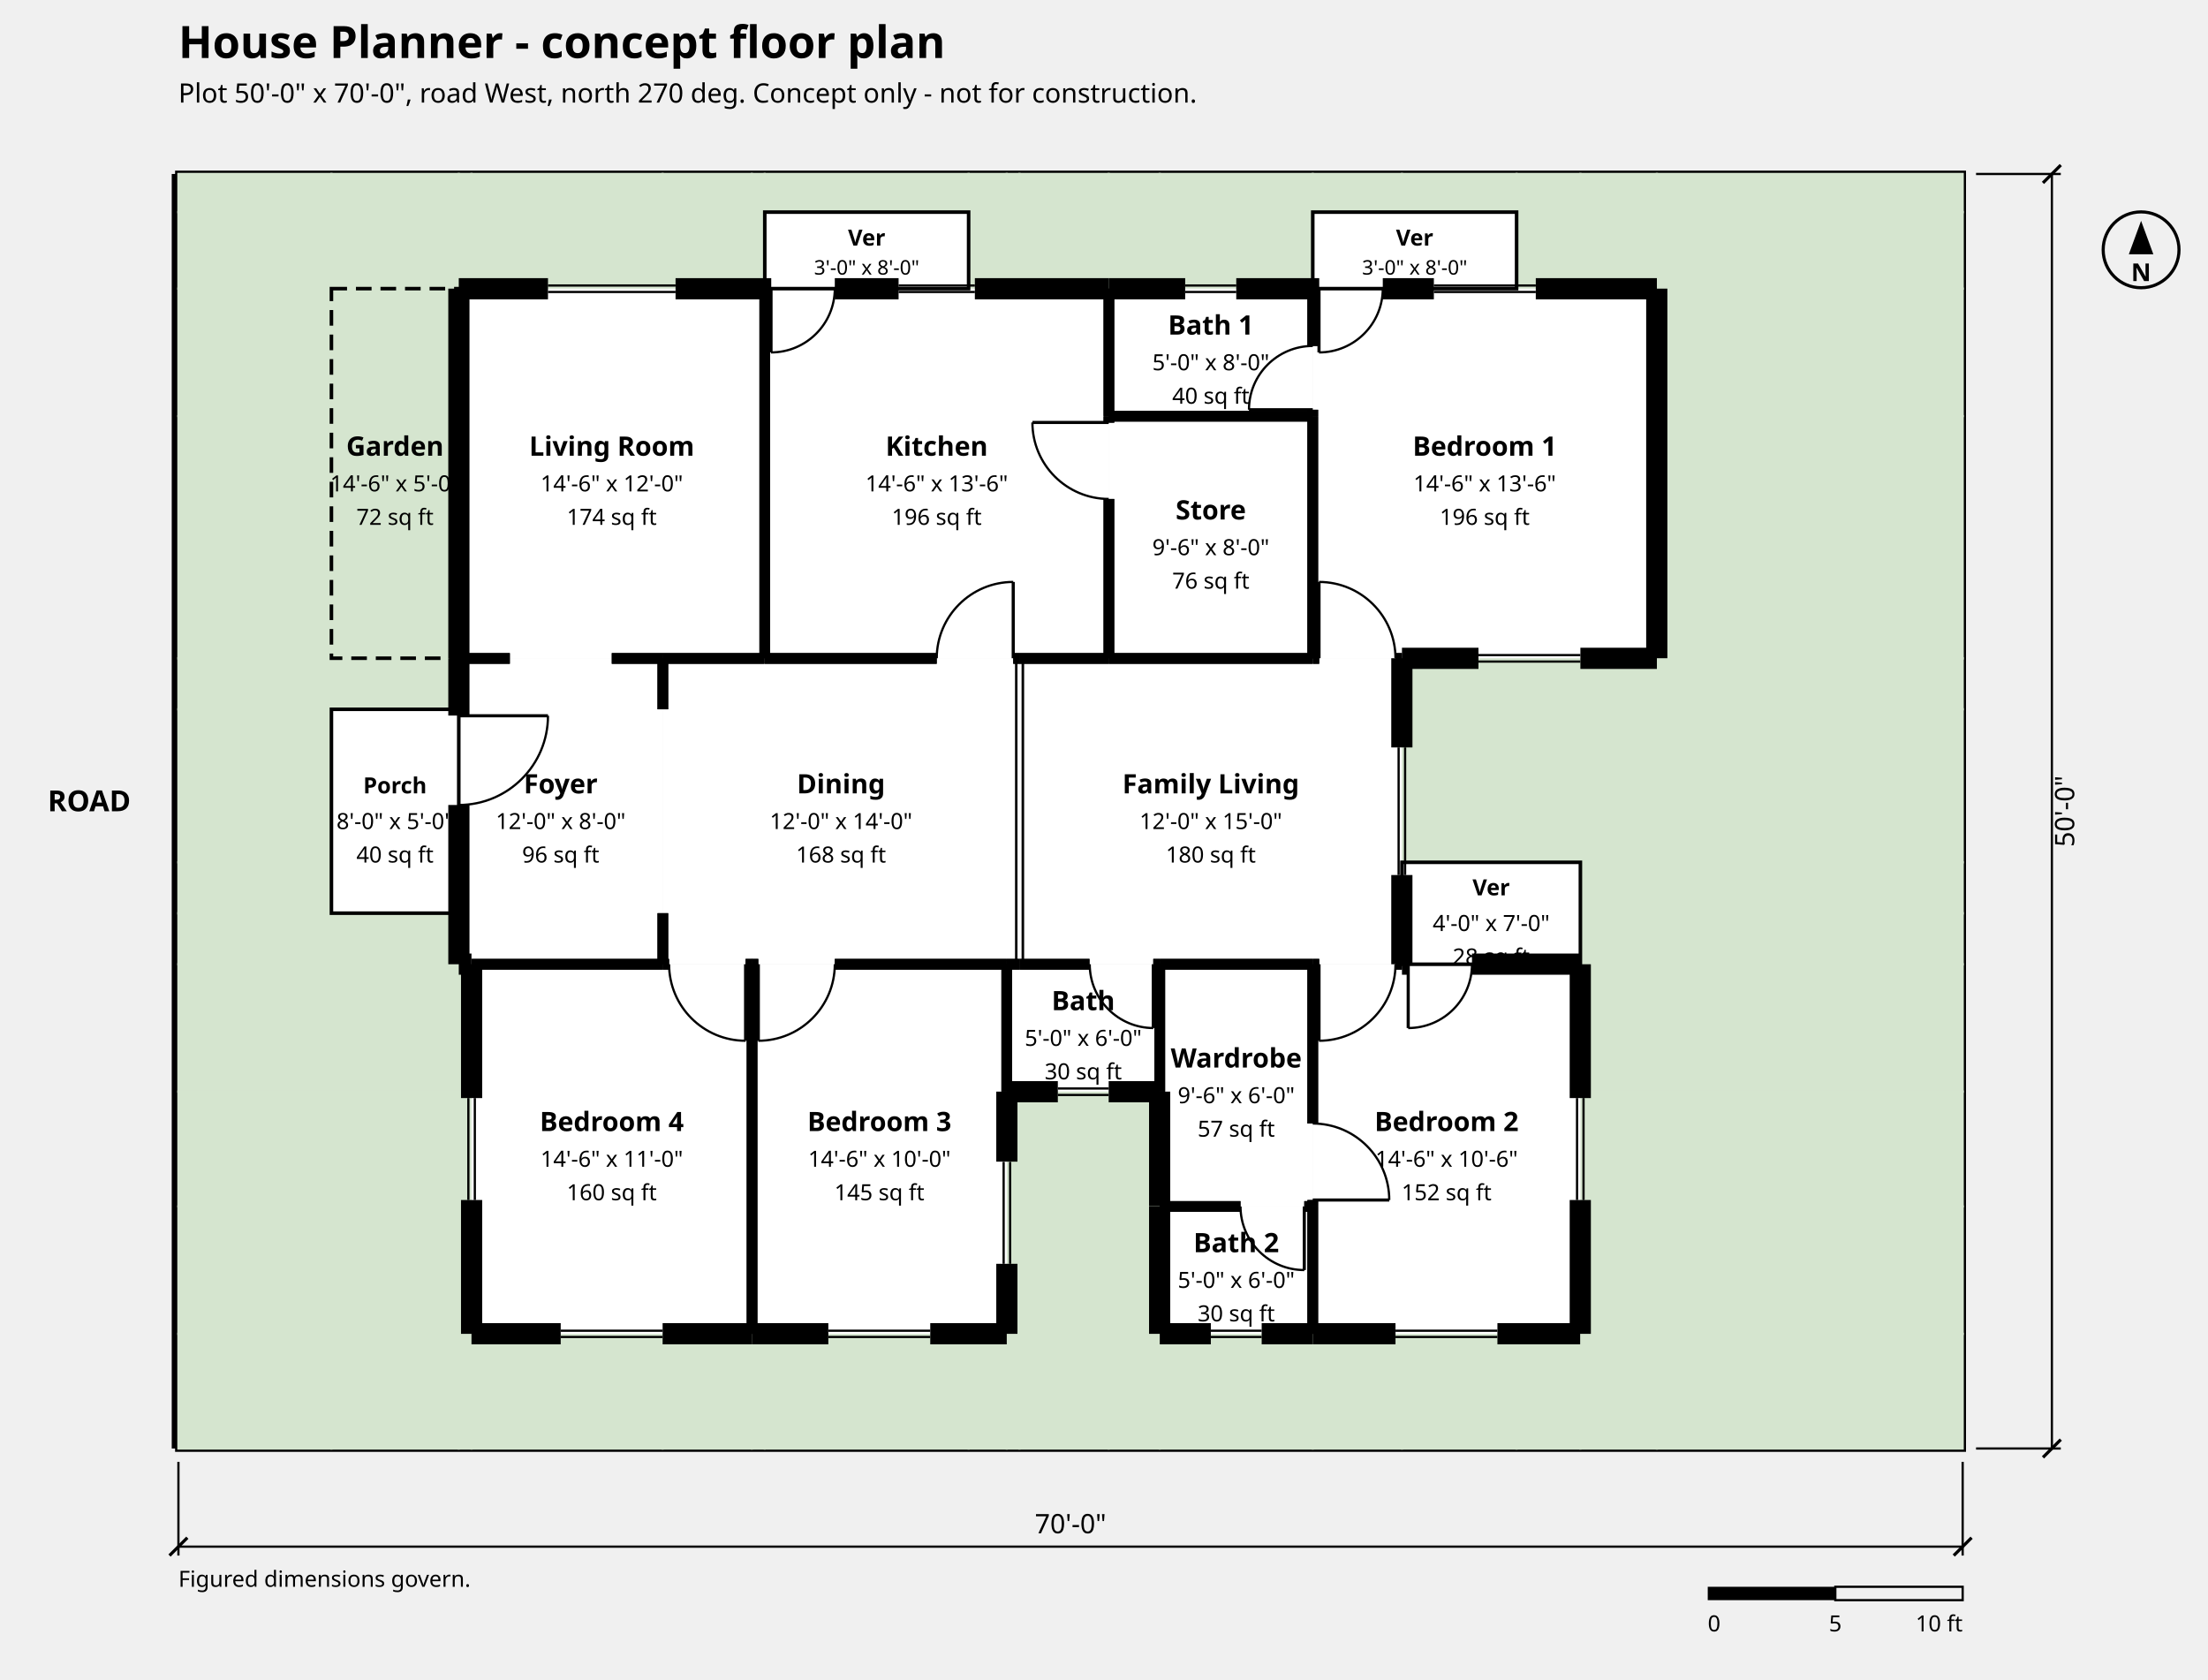
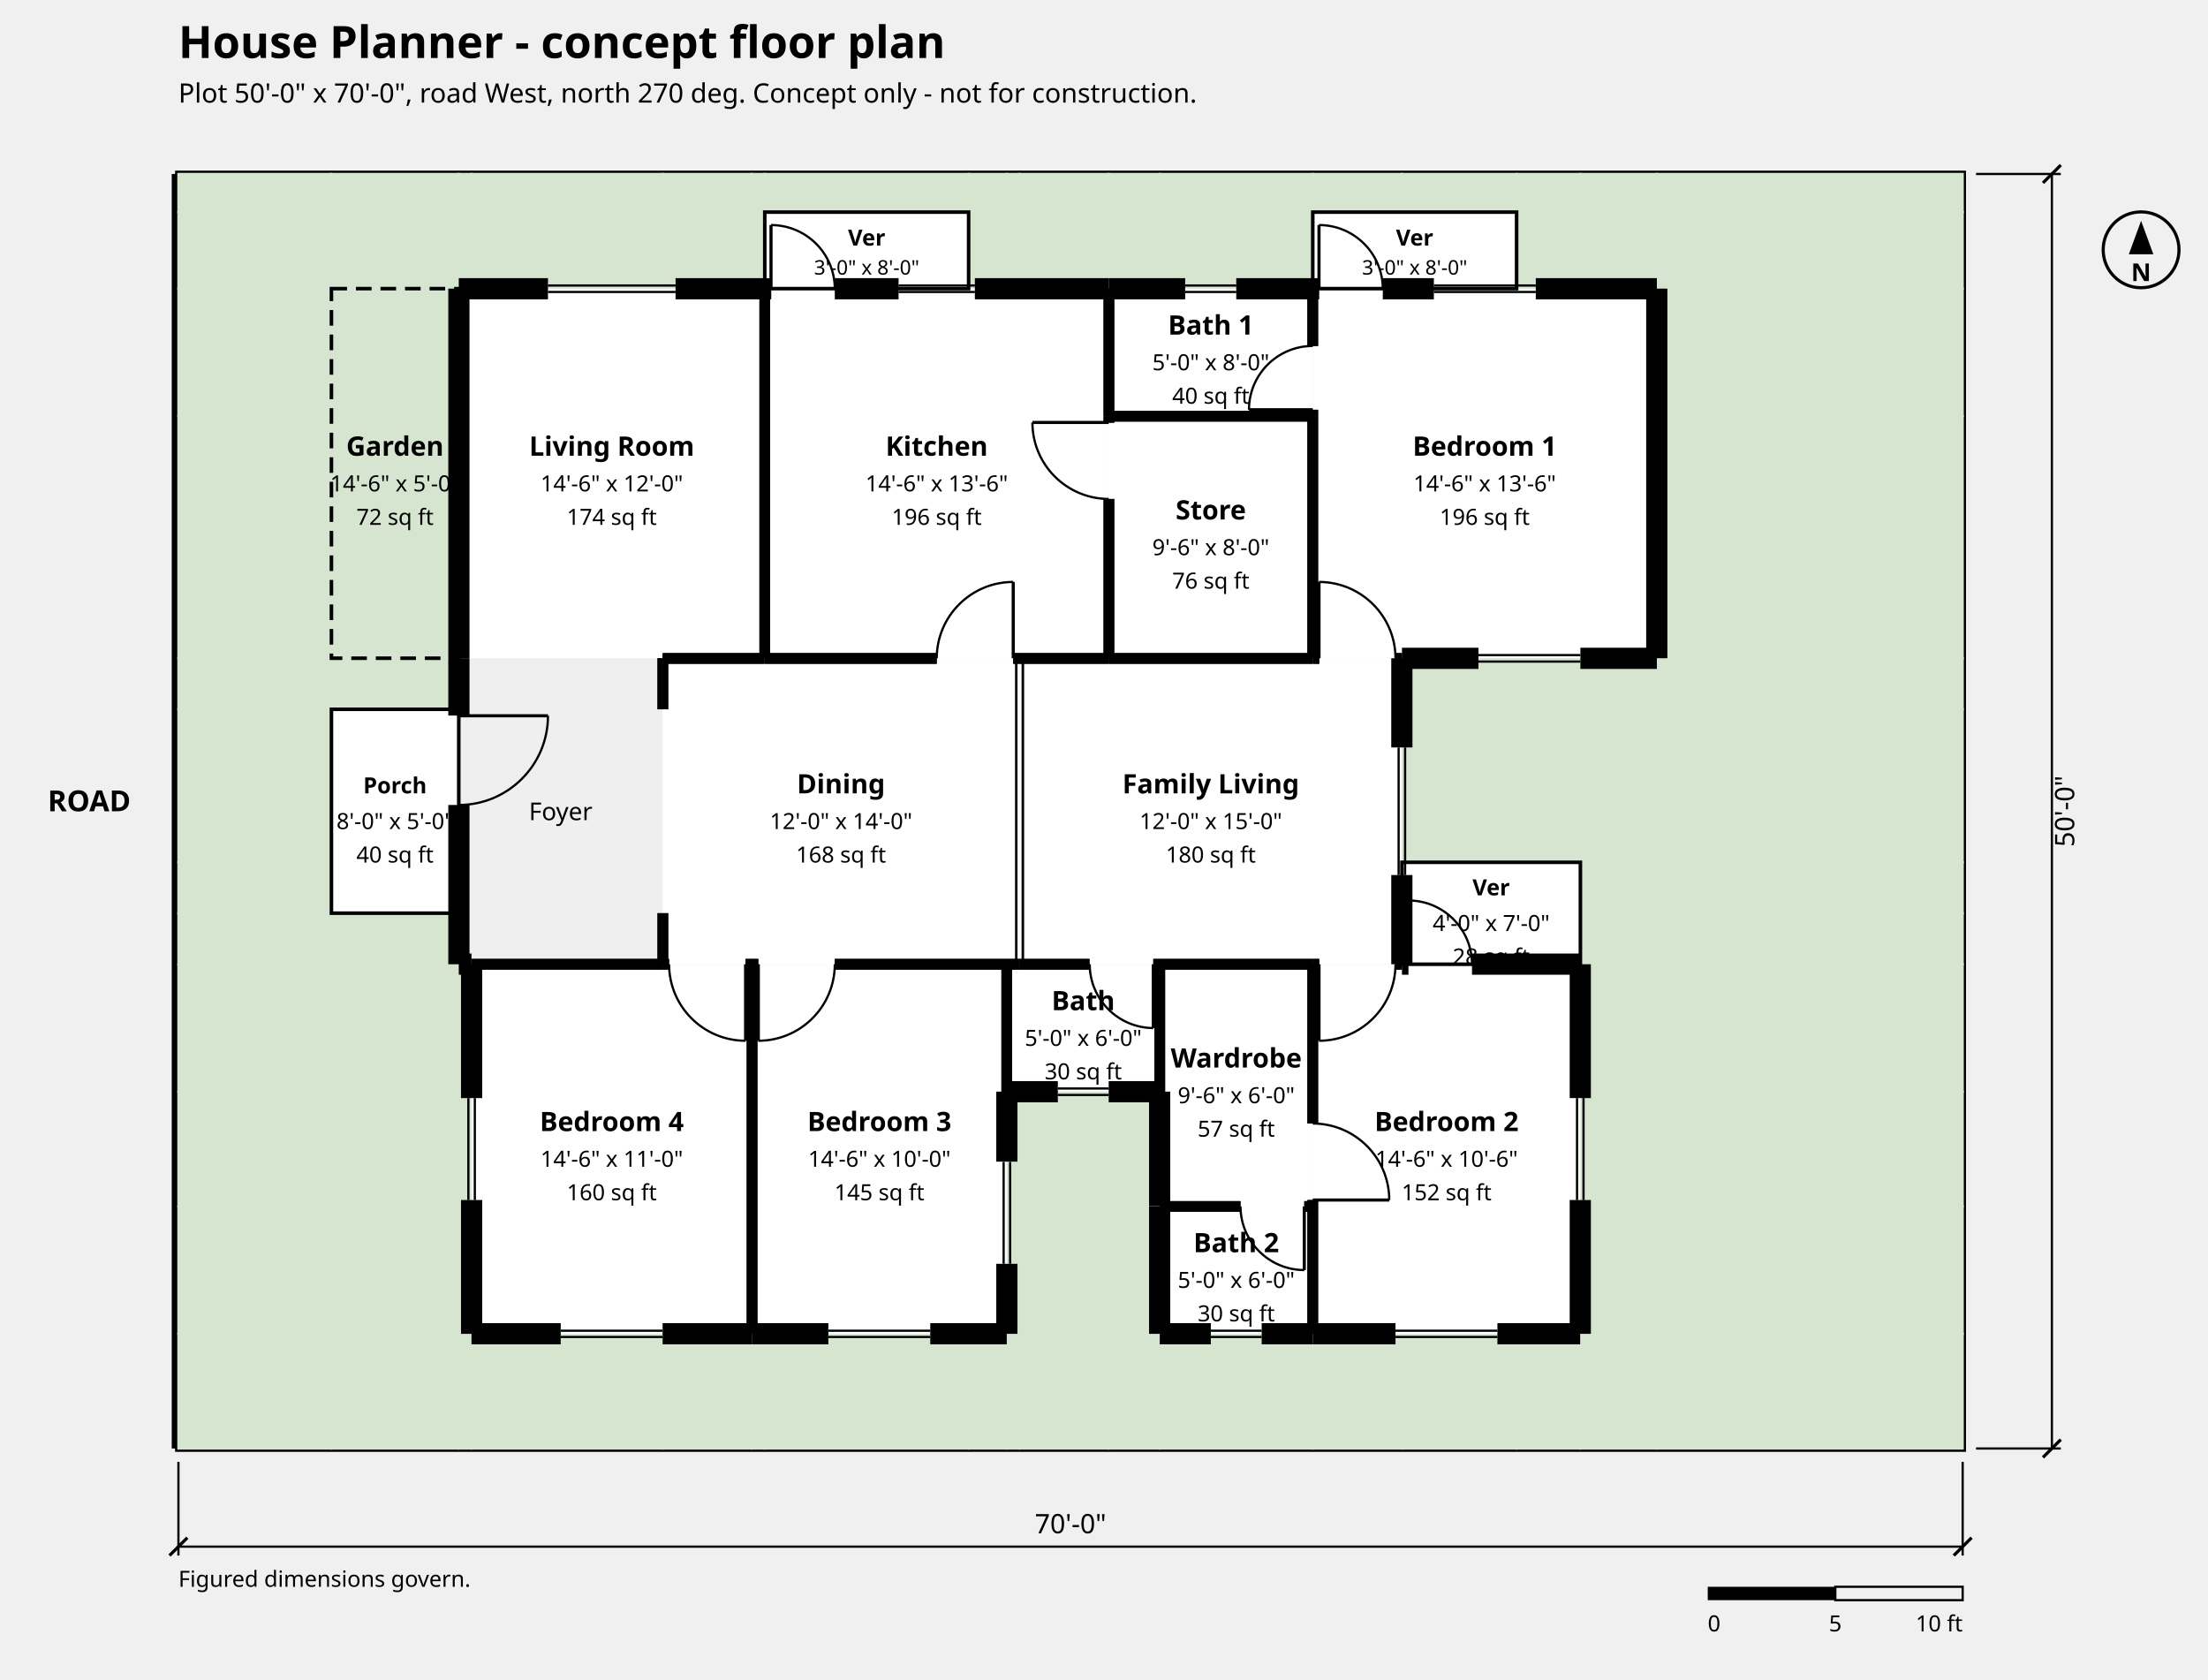
<svg xmlns="http://www.w3.org/2000/svg" viewBox="0 0 990 753" style="width:100%;height:auto;max-width:960px;background:#fff" font-family="sans-serif">
  <text x="80" y="26" font-size="20" font-weight="bold">House Planner - concept floor plan</text>
  <text x="80" y="46" font-size="12">Plot 50'-0" x 70'-0", road West, north 270 deg. Concept only - not for construction.</text>
  <rect x="80.0" y="78.0" width="800.0" height="571.4" fill="none" stroke="#000" stroke-width="3" />
  <rect x="148.6" y="95.1" width="685.7" height="537.1" fill="none" stroke="#000" stroke-width="1.2" stroke-dasharray="7 4" />
  <text x="152.6" y="109.1" font-size="10">setback line</text>
  <line x1="80.0" y1="78.0" x2="80.0" y2="649.4" stroke="#000" stroke-width="6" />
  <text x="40.0" y="363.7" font-size="13" font-weight="bold" text-anchor="middle">ROAD</text>
  <rect x="79.5" y="77.5" width="69.6" height="18.1" fill="#d5e5cf" stroke="none" />
  <rect x="148.1" y="77.5" width="58.1" height="18.1" fill="#d5e5cf" stroke="none" />
  <rect x="205.2" y="77.5" width="6.7" height="18.1" fill="#d5e5cf" stroke="none" />
  <rect x="210.9" y="77.5" width="86.7" height="18.1" fill="#d5e5cf" stroke="none" />
  <rect x="296.6" y="77.5" width="41.0" height="18.1" fill="#d5e5cf" stroke="none" />
  <rect x="336.6" y="77.5" width="6.7" height="18.1" fill="#d5e5cf" stroke="none" />
  <rect x="342.4" y="77.5" width="92.4" height="18.1" fill="#d5e5cf" stroke="none" />
  <rect x="433.8" y="77.5" width="18.1" height="18.1" fill="#d5e5cf" stroke="none" />
  <rect x="450.9" y="77.5" width="6.7" height="18.1" fill="#d5e5cf" stroke="none" />
  <rect x="456.6" y="77.5" width="41.0" height="18.1" fill="#d5e5cf" stroke="none" />
  <rect x="496.6" y="77.5" width="23.9" height="18.1" fill="#d5e5cf" stroke="none" />
  <rect x="519.5" y="77.5" width="69.6" height="18.1" fill="#d5e5cf" stroke="none" />
  <rect x="588.1" y="77.5" width="41.0" height="18.1" fill="#d5e5cf" stroke="none" />
  <rect x="628.1" y="77.5" width="52.4" height="18.1" fill="#d5e5cf" stroke="none" />
  <rect x="679.5" y="77.5" width="29.6" height="18.1" fill="#d5e5cf" stroke="none" />
  <rect x="708.1" y="77.5" width="35.3" height="18.1" fill="#d5e5cf" stroke="none" />
  <rect x="742.4" y="77.5" width="138.1" height="18.1" fill="#d5e5cf" stroke="none" />
  <rect x="79.5" y="94.6" width="69.6" height="35.3" fill="#d5e5cf" stroke="none" />
  <rect x="148.1" y="94.6" width="58.1" height="35.3" fill="#d5e5cf" stroke="none" />
  <rect x="205.2" y="94.6" width="6.7" height="35.3" fill="#d5e5cf" stroke="none" />
  <rect x="210.9" y="94.6" width="86.7" height="35.3" fill="#d5e5cf" stroke="none" />
  <rect x="296.6" y="94.6" width="41.0" height="35.3" fill="#d5e5cf" stroke="none" />
  <rect x="336.6" y="94.6" width="6.7" height="35.3" fill="#d5e5cf" stroke="none" />
  <rect x="433.8" y="94.6" width="18.1" height="35.3" fill="#d5e5cf" stroke="none" />
  <rect x="450.9" y="94.6" width="6.7" height="35.3" fill="#d5e5cf" stroke="none" />
  <rect x="456.6" y="94.6" width="41.0" height="35.3" fill="#d5e5cf" stroke="none" />
  <rect x="496.6" y="94.6" width="23.9" height="35.3" fill="#d5e5cf" stroke="none" />
  <rect x="519.5" y="94.6" width="69.6" height="35.3" fill="#d5e5cf" stroke="none" />
  <rect x="679.5" y="94.6" width="29.6" height="35.3" fill="#d5e5cf" stroke="none" />
  <rect x="708.1" y="94.6" width="35.3" height="35.3" fill="#d5e5cf" stroke="none" />
  <rect x="742.4" y="94.6" width="138.1" height="35.3" fill="#d5e5cf" stroke="none" />
  <rect x="79.5" y="128.9" width="69.6" height="58.1" fill="#d5e5cf" stroke="none" />
  <rect x="742.4" y="128.9" width="138.1" height="58.1" fill="#d5e5cf" stroke="none" />
  <rect x="79.5" y="186.1" width="69.6" height="109.6" fill="#d5e5cf" stroke="none" />
  <rect x="742.4" y="186.1" width="138.1" height="109.6" fill="#d5e5cf" stroke="none" />
  <rect x="79.5" y="294.6" width="69.6" height="23.9" fill="#d5e5cf" stroke="none" />
  <rect x="148.1" y="294.6" width="58.1" height="23.9" fill="#d5e5cf" stroke="none" />
  <rect x="628.1" y="294.6" width="52.4" height="23.9" fill="#d5e5cf" stroke="none" />
  <rect x="679.5" y="294.6" width="29.6" height="23.9" fill="#d5e5cf" stroke="none" />
  <rect x="708.1" y="294.6" width="35.3" height="23.9" fill="#d5e5cf" stroke="none" />
  <rect x="742.4" y="294.6" width="138.1" height="23.9" fill="#d5e5cf" stroke="none" />
  <rect x="79.5" y="317.5" width="69.6" height="69.6" fill="#d5e5cf" stroke="none" />
  <rect x="628.1" y="317.5" width="52.4" height="69.6" fill="#d5e5cf" stroke="none" />
  <rect x="679.5" y="317.5" width="29.6" height="69.6" fill="#d5e5cf" stroke="none" />
  <rect x="708.1" y="317.5" width="35.3" height="69.6" fill="#d5e5cf" stroke="none" />
  <rect x="742.4" y="317.5" width="138.1" height="69.6" fill="#d5e5cf" stroke="none" />
  <rect x="79.5" y="386.1" width="69.6" height="23.9" fill="#d5e5cf" stroke="none" />
  <rect x="708.1" y="386.1" width="35.3" height="23.9" fill="#d5e5cf" stroke="none" />
  <rect x="742.4" y="386.1" width="138.1" height="23.9" fill="#d5e5cf" stroke="none" />
  <rect x="79.5" y="408.9" width="69.6" height="23.9" fill="#d5e5cf" stroke="none" />
  <rect x="148.1" y="408.9" width="58.1" height="23.9" fill="#d5e5cf" stroke="none" />
  <rect x="708.1" y="408.9" width="35.3" height="23.9" fill="#d5e5cf" stroke="none" />
  <rect x="742.4" y="408.9" width="138.1" height="23.9" fill="#d5e5cf" stroke="none" />
  <rect x="79.5" y="431.8" width="69.6" height="58.1" fill="#d5e5cf" stroke="none" />
  <rect x="148.1" y="431.8" width="58.1" height="58.1" fill="#d5e5cf" stroke="none" />
  <rect x="205.2" y="431.8" width="6.7" height="58.1" fill="#d5e5cf" stroke="none" />
  <rect x="708.1" y="431.8" width="35.3" height="58.1" fill="#d5e5cf" stroke="none" />
  <rect x="742.4" y="431.8" width="138.1" height="58.1" fill="#d5e5cf" stroke="none" />
  <rect x="79.5" y="488.9" width="69.6" height="52.4" fill="#d5e5cf" stroke="none" />
  <rect x="148.1" y="488.9" width="58.1" height="52.4" fill="#d5e5cf" stroke="none" />
  <rect x="205.2" y="488.9" width="6.7" height="52.4" fill="#d5e5cf" stroke="none" />
  <rect x="450.9" y="488.9" width="6.7" height="52.4" fill="#d5e5cf" stroke="none" />
  <rect x="456.6" y="488.9" width="41.0" height="52.4" fill="#d5e5cf" stroke="none" />
  <rect x="496.6" y="488.9" width="23.9" height="52.4" fill="#d5e5cf" stroke="none" />
  <rect x="708.1" y="488.9" width="35.3" height="52.4" fill="#d5e5cf" stroke="none" />
  <rect x="742.4" y="488.9" width="138.1" height="52.4" fill="#d5e5cf" stroke="none" />
  <rect x="79.5" y="540.4" width="69.6" height="58.1" fill="#d5e5cf" stroke="none" />
  <rect x="148.1" y="540.4" width="58.1" height="58.1" fill="#d5e5cf" stroke="none" />
  <rect x="205.2" y="540.4" width="6.7" height="58.1" fill="#d5e5cf" stroke="none" />
  <rect x="450.9" y="540.4" width="6.7" height="58.1" fill="#d5e5cf" stroke="none" />
  <rect x="456.6" y="540.4" width="41.0" height="58.1" fill="#d5e5cf" stroke="none" />
  <rect x="496.6" y="540.4" width="23.9" height="58.1" fill="#d5e5cf" stroke="none" />
  <rect x="708.1" y="540.4" width="35.3" height="58.1" fill="#d5e5cf" stroke="none" />
  <rect x="742.4" y="540.4" width="138.1" height="58.1" fill="#d5e5cf" stroke="none" />
  <rect x="79.5" y="597.5" width="69.6" height="52.4" fill="#d5e5cf" stroke="none" />
  <rect x="148.1" y="597.5" width="58.1" height="52.4" fill="#d5e5cf" stroke="none" />
  <rect x="205.2" y="597.5" width="6.7" height="52.4" fill="#d5e5cf" stroke="none" />
  <rect x="210.9" y="597.5" width="86.7" height="52.4" fill="#d5e5cf" stroke="none" />
  <rect x="296.6" y="597.5" width="41.0" height="52.4" fill="#d5e5cf" stroke="none" />
  <rect x="336.6" y="597.5" width="6.7" height="52.4" fill="#d5e5cf" stroke="none" />
  <rect x="342.4" y="597.5" width="92.4" height="52.4" fill="#d5e5cf" stroke="none" />
  <rect x="433.8" y="597.5" width="18.1" height="52.4" fill="#d5e5cf" stroke="none" />
  <rect x="450.9" y="597.5" width="6.7" height="52.4" fill="#d5e5cf" stroke="none" />
  <rect x="456.6" y="597.5" width="41.0" height="52.4" fill="#d5e5cf" stroke="none" />
  <rect x="496.6" y="597.5" width="23.9" height="52.4" fill="#d5e5cf" stroke="none" />
  <rect x="519.5" y="597.5" width="69.6" height="52.4" fill="#d5e5cf" stroke="none" />
  <rect x="588.1" y="597.5" width="41.0" height="52.4" fill="#d5e5cf" stroke="none" />
  <rect x="628.1" y="597.5" width="52.4" height="52.4" fill="#d5e5cf" stroke="none" />
  <rect x="679.5" y="597.5" width="29.6" height="52.4" fill="#d5e5cf" stroke="none" />
  <rect x="708.1" y="597.5" width="35.3" height="52.4" fill="#d5e5cf" stroke="none" />
  <rect x="742.4" y="597.5" width="138.1" height="52.4" fill="#d5e5cf" stroke="none" />
  <g>
-     <rect x="205.7" y="295.1" width="91.4" height="137.1" fill="#fff" stroke="none" />
-     <text x="251.4" y="355.7" font-size="12" font-weight="bold" text-anchor="middle">Foyer</text>
-     <text x="251.4" y="371.7" font-size="10" text-anchor="middle">12'-0" x 8'-0"</text>
-     <text x="251.4" y="386.7" font-size="10" text-anchor="middle">96 sq ft</text>
+     <rect x="205.7" y="295.1" width="91.4" height="137.1" fill="#efefef" stroke="none" />
+     <text x="251.4" y="367.7" font-size="11" text-anchor="middle">Foyer</text>
  </g>
  <g>
    <rect x="297.1" y="295.1" width="160.0" height="137.1" fill="#fff" stroke="none" />
    <text x="377.1" y="355.7" font-size="12" font-weight="bold" text-anchor="middle">Dining</text>
    <text x="377.1" y="371.7" font-size="10" text-anchor="middle">12'-0" x 14'-0"</text>
    <text x="377.1" y="386.7" font-size="10" text-anchor="middle">168 sq ft</text>
  </g>
  <g>
    <rect x="457.1" y="295.1" width="171.4" height="137.1" fill="#fff" stroke="none" />
    <text x="542.9" y="355.7" font-size="12" font-weight="bold" text-anchor="middle">Family Living</text>
    <text x="542.9" y="371.7" font-size="10" text-anchor="middle">12'-0" x 15'-0"</text>
    <text x="542.9" y="386.7" font-size="10" text-anchor="middle">180 sq ft</text>
  </g>
  <g>
    <rect x="588.6" y="129.4" width="154.3" height="165.7" fill="#fff" stroke="none" />
    <text x="665.7" y="204.3" font-size="12" font-weight="bold" text-anchor="middle">Bedroom 1</text>
    <text x="665.7" y="220.3" font-size="10" text-anchor="middle">14'-6" x 13'-6"</text>
    <text x="665.7" y="235.3" font-size="10" text-anchor="middle">196 sq ft</text>
  </g>
  <g>
    <rect x="497.1" y="129.4" width="91.4" height="57.1" fill="#fff" stroke="none" />
    <text x="542.9" y="150.0" font-size="12" font-weight="bold" text-anchor="middle">Bath 1</text>
    <text x="542.9" y="166.0" font-size="10" text-anchor="middle">5'-0" x 8'-0"</text>
    <text x="542.9" y="181.0" font-size="10" text-anchor="middle">40 sq ft</text>
  </g>
  <g>
    <rect x="497.1" y="186.6" width="91.4" height="108.6" fill="#fff" stroke="none" />
    <text x="542.9" y="232.9" font-size="12" font-weight="bold" text-anchor="middle">Store</text>
    <text x="542.9" y="248.9" font-size="10" text-anchor="middle">9'-6" x 8'-0"</text>
    <text x="542.9" y="263.9" font-size="10" text-anchor="middle">76 sq ft</text>
  </g>
  <g>
    <rect x="342.9" y="129.4" width="154.3" height="165.7" fill="#fff" stroke="none" />
    <text x="420.0" y="204.3" font-size="12" font-weight="bold" text-anchor="middle">Kitchen</text>
    <text x="420.0" y="220.3" font-size="10" text-anchor="middle">14'-6" x 13'-6"</text>
    <text x="420.0" y="235.3" font-size="10" text-anchor="middle">196 sq ft</text>
  </g>
  <g>
    <rect x="205.7" y="129.4" width="137.1" height="165.7" fill="#fff" stroke="none" />
    <text x="274.3" y="204.3" font-size="12" font-weight="bold" text-anchor="middle">Living Room</text>
    <text x="274.3" y="220.3" font-size="10" text-anchor="middle">14'-6" x 12'-0"</text>
    <text x="274.3" y="235.3" font-size="10" text-anchor="middle">174 sq ft</text>
  </g>
  <g>
    <rect x="588.6" y="432.3" width="120.0" height="165.7" fill="#fff" stroke="none" />
    <text x="648.6" y="507.1" font-size="12" font-weight="bold" text-anchor="middle">Bedroom 2</text>
    <text x="648.6" y="523.1" font-size="10" text-anchor="middle">14'-6" x 10'-6"</text>
    <text x="648.6" y="538.1" font-size="10" text-anchor="middle">152 sq ft</text>
  </g>
  <g>
    <rect x="520.0" y="540.9" width="68.6" height="57.1" fill="#fff" stroke="none" />
    <text x="554.3" y="561.4" font-size="12" font-weight="bold" text-anchor="middle">Bath 2</text>
    <text x="554.3" y="577.4" font-size="10" text-anchor="middle">5'-0" x 6'-0"</text>
    <text x="554.3" y="592.4" font-size="10" text-anchor="middle">30 sq ft</text>
  </g>
  <g>
    <rect x="520.0" y="432.3" width="68.6" height="108.6" fill="#fff" stroke="none" />
    <text x="554.3" y="478.6" font-size="12" font-weight="bold" text-anchor="middle">Wardrobe</text>
    <text x="554.3" y="494.6" font-size="10" text-anchor="middle">9'-6" x 6'-0"</text>
    <text x="554.3" y="509.6" font-size="10" text-anchor="middle">57 sq ft</text>
  </g>
  <g>
    <rect x="451.4" y="432.3" width="68.6" height="57.1" fill="#fff" stroke="none" />
    <text x="485.7" y="452.9" font-size="12" font-weight="bold" text-anchor="middle">Bath</text>
    <text x="485.7" y="468.9" font-size="10" text-anchor="middle">5'-0" x 6'-0"</text>
    <text x="485.7" y="483.9" font-size="10" text-anchor="middle">30 sq ft</text>
  </g>
  <g>
    <rect x="337.1" y="432.3" width="114.3" height="165.7" fill="#fff" stroke="none" />
    <text x="394.3" y="507.1" font-size="12" font-weight="bold" text-anchor="middle">Bedroom 3</text>
    <text x="394.3" y="523.1" font-size="10" text-anchor="middle">14'-6" x 10'-0"</text>
    <text x="394.3" y="538.1" font-size="10" text-anchor="middle">145 sq ft</text>
  </g>
  <g>
    <rect x="211.4" y="432.3" width="125.7" height="165.7" fill="#fff" stroke="none" />
    <text x="274.3" y="507.1" font-size="12" font-weight="bold" text-anchor="middle">Bedroom 4</text>
    <text x="274.3" y="523.1" font-size="10" text-anchor="middle">14'-6" x 11'-0"</text>
    <text x="274.3" y="538.1" font-size="10" text-anchor="middle">160 sq ft</text>
  </g>
  <g>
    <rect x="148.6" y="129.4" width="57.1" height="165.7" fill="#d5e5cf" stroke="#000" stroke-width="1.6" stroke-dasharray="7 4" />
    <text x="177.1" y="204.3" font-size="12" font-weight="bold" text-anchor="middle">Garden</text>
    <text x="177.1" y="220.3" font-size="10" text-anchor="middle">14'-6" x 5'-0"</text>
    <text x="177.1" y="235.3" font-size="10" text-anchor="middle">72 sq ft</text>
  </g>
  <g>
    <rect x="148.6" y="318.0" width="57.1" height="91.4" fill="#fff" stroke="#000" stroke-width="1.6" />
    <text x="177.1" y="355.7" font-size="10" font-weight="bold" text-anchor="middle">Porch</text>
    <text x="177.1" y="371.7" font-size="10" text-anchor="middle">8'-0" x 5'-0"</text>
    <text x="177.1" y="386.7" font-size="10" text-anchor="middle">40 sq ft</text>
  </g>
  <g>
    <rect x="588.6" y="95.1" width="91.4" height="34.3" fill="#fff" stroke="#000" stroke-width="1.6" />
    <text x="634.3" y="110.1" font-size="10" font-weight="bold" text-anchor="middle">Ver</text>
    <text x="634.3" y="123.1" font-size="9" text-anchor="middle">3'-0" x 8'-0"</text>
  </g>
  <g>
    <rect x="628.6" y="386.6" width="80.0" height="45.7" fill="#fff" stroke="#000" stroke-width="1.6" />
    <text x="668.6" y="401.4" font-size="10" font-weight="bold" text-anchor="middle">Ver</text>
    <text x="668.6" y="417.4" font-size="10" text-anchor="middle">4'-0" x 7'-0"</text>
    <text x="668.6" y="432.4" font-size="10" text-anchor="middle">28 sq ft</text>
  </g>
  <g>
    <rect x="342.9" y="95.1" width="91.4" height="34.3" fill="#fff" stroke="#000" stroke-width="1.6" />
    <text x="388.6" y="110.1" font-size="10" font-weight="bold" text-anchor="middle">Ver</text>
    <text x="388.6" y="123.1" font-size="9" text-anchor="middle">3'-0" x 8'-0"</text>
  </g>
  <rect x="294.8" y="295.1" width="4.8" height="22.9" fill="#000" stroke="none" />
  <rect x="294.8" y="409.4" width="4.8" height="22.9" fill="#000" stroke="none" />
  <rect x="201.0" y="295.1" width="9.5" height="25.7" fill="#000" stroke="none" />
  <rect x="201.0" y="360.9" width="9.5" height="71.4" fill="#000" stroke="none" />
  <rect x="205.7" y="427.5" width="5.7" height="9.5" fill="#000" stroke="none" />
  <rect x="211.4" y="429.9" width="85.7" height="4.8" fill="#000" stroke="none" />
-   <rect x="205.7" y="292.8" width="22.9" height="4.8" fill="#000" stroke="none" />
-   <rect x="274.3" y="292.8" width="22.9" height="4.8" fill="#000" stroke="none" />
  <line x1="455.7" y1="295.1" x2="455.7" y2="432.3" stroke="#000" stroke-width="1" />
  <line x1="458.6" y1="295.1" x2="458.6" y2="432.3" stroke="#000" stroke-width="1" />
  <rect x="294.8" y="295.1" width="4.8" height="22.9" fill="#000" stroke="none" />
  <rect x="294.8" y="409.4" width="4.8" height="22.9" fill="#000" stroke="none" />
  <rect x="451.4" y="429.9" width="5.7" height="4.8" fill="#000" stroke="none" />
  <rect x="337.1" y="429.9" width="2.9" height="4.8" fill="#000" stroke="none" />
  <rect x="374.3" y="429.9" width="77.1" height="4.8" fill="#000" stroke="none" />
  <rect x="297.1" y="429.9" width="2.9" height="4.8" fill="#000" stroke="none" />
  <rect x="334.3" y="429.9" width="2.9" height="4.8" fill="#000" stroke="none" />
  <rect x="342.9" y="292.8" width="77.1" height="4.8" fill="#000" stroke="none" />
  <rect x="454.3" y="292.8" width="2.9" height="4.8" fill="#000" stroke="none" />
  <rect x="297.1" y="292.8" width="45.7" height="4.8" fill="#000" stroke="none" />
  <rect x="623.8" y="295.1" width="9.5" height="40.0" fill="#000" stroke="none" />
  <rect x="623.8" y="392.3" width="9.5" height="40.0" fill="#000" stroke="none" />
  <line x1="455.7" y1="295.1" x2="455.7" y2="432.3" stroke="#000" stroke-width="1" />
  <line x1="458.6" y1="295.1" x2="458.6" y2="432.3" stroke="#000" stroke-width="1" />
  <rect x="588.6" y="429.9" width="2.9" height="4.8" fill="#000" stroke="none" />
  <rect x="625.7" y="429.9" width="2.9" height="4.8" fill="#000" stroke="none" />
  <rect x="520.0" y="429.9" width="68.6" height="4.8" fill="#000" stroke="none" />
  <rect x="457.1" y="429.9" width="31.4" height="4.8" fill="#000" stroke="none" />
  <rect x="517.1" y="429.9" width="2.9" height="4.8" fill="#000" stroke="none" />
  <rect x="588.6" y="292.8" width="2.9" height="4.8" fill="#000" stroke="none" />
  <rect x="625.7" y="292.8" width="2.9" height="4.8" fill="#000" stroke="none" />
  <rect x="497.1" y="292.8" width="91.4" height="4.8" fill="#000" stroke="none" />
  <rect x="457.1" y="292.8" width="40.0" height="4.8" fill="#000" stroke="none" />
  <rect x="738.1" y="129.4" width="9.5" height="165.7" fill="#000" stroke="none" />
  <rect x="586.2" y="129.4" width="4.8" height="25.7" fill="#000" stroke="none" />
  <rect x="586.2" y="183.7" width="4.8" height="2.9" fill="#000" stroke="none" />
  <rect x="586.2" y="186.6" width="4.8" height="108.6" fill="#000" stroke="none" />
  <rect x="628.6" y="290.4" width="34.3" height="9.5" fill="#000" stroke="none" />
  <rect x="708.6" y="290.4" width="34.3" height="9.5" fill="#000" stroke="none" />
  <rect x="588.6" y="292.8" width="2.9" height="4.8" fill="#000" stroke="none" />
  <rect x="625.7" y="292.8" width="2.9" height="4.8" fill="#000" stroke="none" />
  <rect x="588.6" y="124.7" width="2.9" height="9.5" fill="#000" stroke="none" />
  <rect x="620.0" y="124.7" width="22.9" height="9.5" fill="#000" stroke="none" />
  <rect x="688.6" y="124.7" width="54.3" height="9.5" fill="#000" stroke="none" />
  <rect x="586.2" y="129.4" width="4.8" height="25.7" fill="#000" stroke="none" />
  <rect x="586.2" y="183.7" width="4.8" height="2.9" fill="#000" stroke="none" />
  <rect x="494.8" y="129.4" width="4.8" height="57.1" fill="#000" stroke="none" />
  <rect x="497.1" y="184.2" width="91.4" height="4.8" fill="#000" stroke="none" />
  <rect x="497.1" y="124.7" width="34.3" height="9.5" fill="#000" stroke="none" />
  <rect x="554.3" y="124.7" width="34.3" height="9.5" fill="#000" stroke="none" />
  <rect x="586.2" y="186.6" width="4.8" height="108.6" fill="#000" stroke="none" />
  <rect x="494.8" y="186.6" width="4.8" height="2.9" fill="#000" stroke="none" />
  <rect x="494.8" y="223.7" width="4.8" height="71.4" fill="#000" stroke="none" />
  <rect x="497.1" y="292.8" width="91.4" height="4.8" fill="#000" stroke="none" />
  <rect x="497.1" y="184.2" width="91.4" height="4.8" fill="#000" stroke="none" />
  <rect x="494.8" y="129.4" width="4.8" height="57.1" fill="#000" stroke="none" />
  <rect x="494.8" y="186.6" width="4.8" height="2.9" fill="#000" stroke="none" />
  <rect x="494.8" y="223.7" width="4.8" height="71.4" fill="#000" stroke="none" />
  <rect x="340.5" y="129.4" width="4.8" height="165.7" fill="#000" stroke="none" />
  <rect x="342.9" y="292.8" width="77.1" height="4.8" fill="#000" stroke="none" />
  <rect x="454.3" y="292.8" width="2.9" height="4.8" fill="#000" stroke="none" />
  <rect x="457.1" y="292.8" width="40.0" height="4.8" fill="#000" stroke="none" />
  <rect x="342.9" y="124.7" width="2.9" height="9.5" fill="#000" stroke="none" />
  <rect x="374.3" y="124.7" width="28.6" height="9.5" fill="#000" stroke="none" />
  <rect x="437.1" y="124.7" width="60.0" height="9.5" fill="#000" stroke="none" />
  <rect x="340.5" y="129.4" width="4.8" height="165.7" fill="#000" stroke="none" />
  <rect x="201.0" y="129.4" width="9.5" height="165.7" fill="#000" stroke="none" />
  <rect x="297.1" y="292.8" width="45.7" height="4.8" fill="#000" stroke="none" />
-   <rect x="205.7" y="292.8" width="22.9" height="4.8" fill="#000" stroke="none" />
-   <rect x="274.3" y="292.8" width="22.9" height="4.8" fill="#000" stroke="none" />
  <rect x="205.7" y="124.7" width="40.0" height="9.5" fill="#000" stroke="none" />
  <rect x="302.9" y="124.7" width="40.0" height="9.5" fill="#000" stroke="none" />
  <rect x="703.8" y="432.3" width="9.5" height="60.0" fill="#000" stroke="none" />
  <rect x="703.8" y="538.0" width="9.5" height="60.0" fill="#000" stroke="none" />
  <rect x="586.2" y="540.9" width="4.8" height="57.1" fill="#000" stroke="none" />
  <rect x="586.2" y="432.3" width="4.8" height="71.4" fill="#000" stroke="none" />
  <rect x="586.2" y="538.0" width="4.8" height="2.9" fill="#000" stroke="none" />
  <rect x="588.6" y="593.2" width="37.1" height="9.5" fill="#000" stroke="none" />
  <rect x="671.4" y="593.2" width="37.1" height="9.5" fill="#000" stroke="none" />
  <rect x="628.6" y="427.5" width="2.9" height="9.5" fill="#000" stroke="none" />
  <rect x="660.0" y="427.5" width="48.6" height="9.5" fill="#000" stroke="none" />
  <rect x="588.6" y="429.9" width="2.9" height="4.8" fill="#000" stroke="none" />
  <rect x="625.7" y="429.9" width="2.9" height="4.8" fill="#000" stroke="none" />
  <rect x="586.2" y="540.9" width="4.8" height="57.1" fill="#000" stroke="none" />
  <rect x="515.2" y="540.9" width="9.5" height="57.1" fill="#000" stroke="none" />
  <rect x="520.0" y="593.2" width="22.9" height="9.5" fill="#000" stroke="none" />
  <rect x="565.7" y="593.2" width="22.9" height="9.5" fill="#000" stroke="none" />
  <rect x="520.0" y="538.5" width="36.2" height="4.8" fill="#000" stroke="none" />
  <rect x="584.8" y="538.5" width="3.8" height="4.8" fill="#000" stroke="none" />
  <rect x="586.2" y="432.3" width="4.8" height="71.4" fill="#000" stroke="none" />
  <rect x="586.2" y="538.0" width="4.8" height="2.9" fill="#000" stroke="none" />
  <rect x="515.2" y="489.4" width="9.5" height="51.4" fill="#000" stroke="none" />
  <rect x="517.6" y="432.3" width="4.8" height="57.1" fill="#000" stroke="none" />
  <rect x="520.0" y="538.5" width="36.2" height="4.8" fill="#000" stroke="none" />
  <rect x="584.8" y="538.5" width="3.8" height="4.8" fill="#000" stroke="none" />
  <rect x="520.0" y="429.9" width="68.6" height="4.8" fill="#000" stroke="none" />
  <rect x="517.6" y="432.3" width="4.8" height="57.1" fill="#000" stroke="none" />
  <rect x="449.0" y="432.3" width="4.8" height="57.1" fill="#000" stroke="none" />
  <rect x="451.4" y="484.7" width="22.9" height="9.5" fill="#000" stroke="none" />
  <rect x="497.1" y="484.7" width="22.9" height="9.5" fill="#000" stroke="none" />
  <rect x="451.4" y="429.9" width="5.7" height="4.8" fill="#000" stroke="none" />
  <rect x="457.1" y="429.9" width="31.4" height="4.8" fill="#000" stroke="none" />
  <rect x="517.1" y="429.9" width="2.9" height="4.8" fill="#000" stroke="none" />
  <rect x="446.7" y="489.4" width="9.5" height="31.4" fill="#000" stroke="none" />
  <rect x="446.7" y="566.6" width="9.5" height="31.4" fill="#000" stroke="none" />
  <rect x="449.0" y="432.3" width="4.8" height="57.1" fill="#000" stroke="none" />
  <rect x="334.8" y="432.3" width="4.8" height="165.7" fill="#000" stroke="none" />
  <rect x="337.1" y="593.2" width="34.3" height="9.5" fill="#000" stroke="none" />
  <rect x="417.1" y="593.2" width="34.3" height="9.5" fill="#000" stroke="none" />
  <rect x="337.1" y="429.9" width="2.9" height="4.8" fill="#000" stroke="none" />
  <rect x="374.3" y="429.9" width="77.1" height="4.8" fill="#000" stroke="none" />
  <rect x="334.8" y="432.3" width="4.8" height="165.7" fill="#000" stroke="none" />
  <rect x="206.7" y="432.3" width="9.5" height="60.0" fill="#000" stroke="none" />
  <rect x="206.7" y="538.0" width="9.5" height="60.0" fill="#000" stroke="none" />
  <rect x="211.4" y="593.2" width="40.0" height="9.5" fill="#000" stroke="none" />
  <rect x="297.1" y="593.2" width="40.0" height="9.5" fill="#000" stroke="none" />
  <rect x="211.4" y="429.9" width="85.7" height="4.8" fill="#000" stroke="none" />
  <rect x="297.1" y="429.9" width="2.9" height="4.8" fill="#000" stroke="none" />
  <rect x="334.3" y="429.9" width="2.9" height="4.8" fill="#000" stroke="none" />
  <line x1="205.7" y1="320.9" x2="245.7" y2="320.9" stroke="#000" stroke-width="1.4" />
  <path d="M 245.7 320.9 A 40.0 40.0 0 0 1 205.7 360.9" fill="none" stroke="#000" stroke-width="1" />
  <line x1="591.4" y1="295.1" x2="591.4" y2="260.9" stroke="#000" stroke-width="1.4" />
  <path d="M 591.4 260.9 A 34.3 34.3 0 0 1 625.7 295.1" fill="none" stroke="#000" stroke-width="1" />
  <line x1="591.4" y1="432.3" x2="591.4" y2="466.6" stroke="#000" stroke-width="1.4" />
  <path d="M 591.4 466.6 A 34.3 34.3 0 0 0 625.7 432.3" fill="none" stroke="#000" stroke-width="1" />
  <line x1="340.0" y1="432.3" x2="340.0" y2="466.6" stroke="#000" stroke-width="1.4" />
  <path d="M 340.0 466.6 A 34.3 34.3 0 0 0 374.3 432.3" fill="none" stroke="#000" stroke-width="1" />
  <line x1="334.3" y1="432.3" x2="334.3" y2="466.6" stroke="#000" stroke-width="1.4" />
  <path d="M 334.3 466.6 A 34.3 34.3 0 0 1 300.0 432.3" fill="none" stroke="#000" stroke-width="1" />
  <line x1="454.3" y1="295.1" x2="454.3" y2="260.9" stroke="#000" stroke-width="1.4" />
  <path d="M 454.3 260.9 A 34.3 34.3 0 0 0 420.0 295.1" fill="none" stroke="#000" stroke-width="1" />
-   <line x1="345.7" y1="129.4" x2="345.7" y2="158.0" stroke="#000" stroke-width="1.4" />
-   <path d="M 345.7 158.0 A 28.6 28.6 0 0 0 374.3 129.4" fill="none" stroke="#000" stroke-width="1" />
+   <line x1="345.7" y1="129.4" x2="345.7" y2="100.9" stroke="#000" stroke-width="1.4" />
+   <path d="M 345.7 100.9 A 28.6 28.6 0 0 1 374.3 129.4" fill="none" stroke="#000" stroke-width="1" />
  <line x1="497.1" y1="189.4" x2="462.9" y2="189.4" stroke="#000" stroke-width="1.4" />
  <path d="M 462.9 189.4 A 34.3 34.3 0 0 0 497.1 223.7" fill="none" stroke="#000" stroke-width="1" />
  <line x1="588.6" y1="538.0" x2="622.9" y2="538.0" stroke="#000" stroke-width="1.4" />
  <path d="M 622.9 538.0 A 34.3 34.3 0 0 0 588.6 503.7" fill="none" stroke="#000" stroke-width="1" />
  <line x1="588.6" y1="183.7" x2="560.0" y2="183.7" stroke="#000" stroke-width="1.4" />
  <path d="M 560.0 183.7 A 28.6 28.6 0 0 1 588.6 155.1" fill="none" stroke="#000" stroke-width="1" />
  <line x1="584.8" y1="540.9" x2="584.8" y2="569.4" stroke="#000" stroke-width="1.4" />
  <path d="M 584.8 569.4 A 28.6 28.6 0 0 1 556.2 540.9" fill="none" stroke="#000" stroke-width="1" />
  <line x1="517.1" y1="432.3" x2="517.1" y2="460.9" stroke="#000" stroke-width="1.4" />
  <path d="M 517.1 460.9 A 28.6 28.6 0 0 1 488.6 432.3" fill="none" stroke="#000" stroke-width="1" />
-   <line x1="591.4" y1="129.4" x2="591.4" y2="158.0" stroke="#000" stroke-width="1.4" />
-   <path d="M 591.4 158.0 A 28.6 28.6 0 0 0 620.0 129.4" fill="none" stroke="#000" stroke-width="1" />
-   <line x1="631.4" y1="432.3" x2="631.4" y2="460.9" stroke="#000" stroke-width="1.4" />
-   <path d="M 631.4 460.9 A 28.6 28.6 0 0 0 660.0 432.3" fill="none" stroke="#000" stroke-width="1" />
+   <line x1="591.4" y1="129.4" x2="591.4" y2="100.9" stroke="#000" stroke-width="1.4" />
+   <path d="M 591.4 100.9 A 28.6 28.6 0 0 1 620.0 129.4" fill="none" stroke="#000" stroke-width="1" />
+   <line x1="631.4" y1="432.3" x2="631.4" y2="403.7" stroke="#000" stroke-width="1.4" />
+   <path d="M 631.4 403.7 A 28.6 28.6 0 0 1 660.0 432.3" fill="none" stroke="#000" stroke-width="1" />
  <line x1="642.9" y1="130.9" x2="688.6" y2="130.9" stroke="#000" stroke-width="1" />
  <line x1="642.9" y1="128.0" x2="688.6" y2="128.0" stroke="#000" stroke-width="1" />
  <line x1="662.9" y1="296.6" x2="708.6" y2="296.6" stroke="#000" stroke-width="1" />
  <line x1="662.9" y1="293.7" x2="708.6" y2="293.7" stroke="#000" stroke-width="1" />
  <line x1="625.7" y1="599.4" x2="671.4" y2="599.4" stroke="#000" stroke-width="1" />
  <line x1="625.7" y1="596.6" x2="671.4" y2="596.6" stroke="#000" stroke-width="1" />
  <line x1="707.1" y1="492.3" x2="707.1" y2="538.0" stroke="#000" stroke-width="1" />
  <line x1="710.0" y1="492.3" x2="710.0" y2="538.0" stroke="#000" stroke-width="1" />
  <line x1="371.4" y1="599.4" x2="417.1" y2="599.4" stroke="#000" stroke-width="1" />
  <line x1="371.4" y1="596.6" x2="417.1" y2="596.6" stroke="#000" stroke-width="1" />
  <line x1="450.0" y1="520.9" x2="450.0" y2="566.6" stroke="#000" stroke-width="1" />
  <line x1="452.9" y1="520.9" x2="452.9" y2="566.6" stroke="#000" stroke-width="1" />
  <line x1="210.0" y1="492.3" x2="210.0" y2="538.0" stroke="#000" stroke-width="1" />
  <line x1="212.9" y1="492.3" x2="212.9" y2="538.0" stroke="#000" stroke-width="1" />
  <line x1="251.4" y1="599.4" x2="297.1" y2="599.4" stroke="#000" stroke-width="1" />
  <line x1="251.4" y1="596.6" x2="297.1" y2="596.6" stroke="#000" stroke-width="1" />
  <line x1="245.7" y1="130.9" x2="302.9" y2="130.9" stroke="#000" stroke-width="1" />
  <line x1="245.7" y1="128.0" x2="302.9" y2="128.0" stroke="#000" stroke-width="1" />
  <line x1="627.1" y1="335.1" x2="627.1" y2="392.3" stroke="#000" stroke-width="1" />
  <line x1="630.0" y1="335.1" x2="630.0" y2="392.3" stroke="#000" stroke-width="1" />
  <line x1="402.9" y1="130.9" x2="437.1" y2="130.9" stroke="#000" stroke-width="1" />
  <line x1="402.9" y1="128.0" x2="437.1" y2="128.0" stroke="#000" stroke-width="1" />
  <line x1="531.4" y1="130.9" x2="554.3" y2="130.9" stroke="#000" stroke-width="1" />
  <line x1="531.4" y1="128.0" x2="554.3" y2="128.0" stroke="#000" stroke-width="1" />
  <line x1="542.9" y1="599.4" x2="565.7" y2="599.4" stroke="#000" stroke-width="1" />
  <line x1="542.9" y1="596.6" x2="565.7" y2="596.6" stroke="#000" stroke-width="1" />
  <line x1="474.3" y1="490.9" x2="497.1" y2="490.9" stroke="#000" stroke-width="1" />
  <line x1="474.3" y1="488.0" x2="497.1" y2="488.0" stroke="#000" stroke-width="1" />
  <line x1="886.0" y1="78.0" x2="924.0" y2="78.0" stroke="#000" stroke-width="1" />
  <line x1="886.0" y1="649.4" x2="924.0" y2="649.4" stroke="#000" stroke-width="1" />
  <line x1="920.0" y1="78.0" x2="920.0" y2="649.4" stroke="#000" stroke-width="1" />
  <line x1="916.0" y1="82.0" x2="924.0" y2="74.0" stroke="#000" stroke-width="1.4" />
  <line x1="916.0" y1="653.4" x2="924.0" y2="645.4" stroke="#000" stroke-width="1.4" />
  <text x="930.0" y="363.7" font-size="12" text-anchor="middle" transform="rotate(-90 930.0 363.7)">50'-0"</text>
  <line x1="80.0" y1="655.4" x2="80.0" y2="697.4" stroke="#000" stroke-width="1" />
  <line x1="880.0" y1="655.4" x2="880.0" y2="697.4" stroke="#000" stroke-width="1" />
  <line x1="80.0" y1="693.4" x2="880.0" y2="693.4" stroke="#000" stroke-width="1" />
  <line x1="76.0" y1="697.4" x2="84.0" y2="689.4" stroke="#000" stroke-width="1.4" />
  <line x1="876.0" y1="697.4" x2="884.0" y2="689.4" stroke="#000" stroke-width="1.4" />
  <text x="480.0" y="687.4" font-size="12" text-anchor="middle">70'-0"</text>
  <g>
    <circle cx="960.0" cy="112.0" r="17" fill="none" stroke="#000" stroke-width="1.4" />
    <polygon points="960.0,99.0 954.5,114.0 965.5,114.0" fill="#000" />
    <text x="960.0" y="126.0" font-size="11" font-weight="bold" text-anchor="middle">N</text>
  </g>
  <g>
    <rect x="765.7" y="711.4" width="57.1" height="6" fill="#000" />
    <rect x="822.9" y="711.4" width="57.1" height="6" fill="none" stroke="#000" stroke-width="1" />
    <text x="765.7" y="731.4" font-size="10">0</text>
    <text x="822.9" y="731.4" font-size="10" text-anchor="middle">5</text>
    <text x="880.0" y="731.4" font-size="10" text-anchor="end">10 ft</text>
  </g>
  <text x="80.0" y="711.4" font-size="10">Figured dimensions govern.</text>
</svg>
